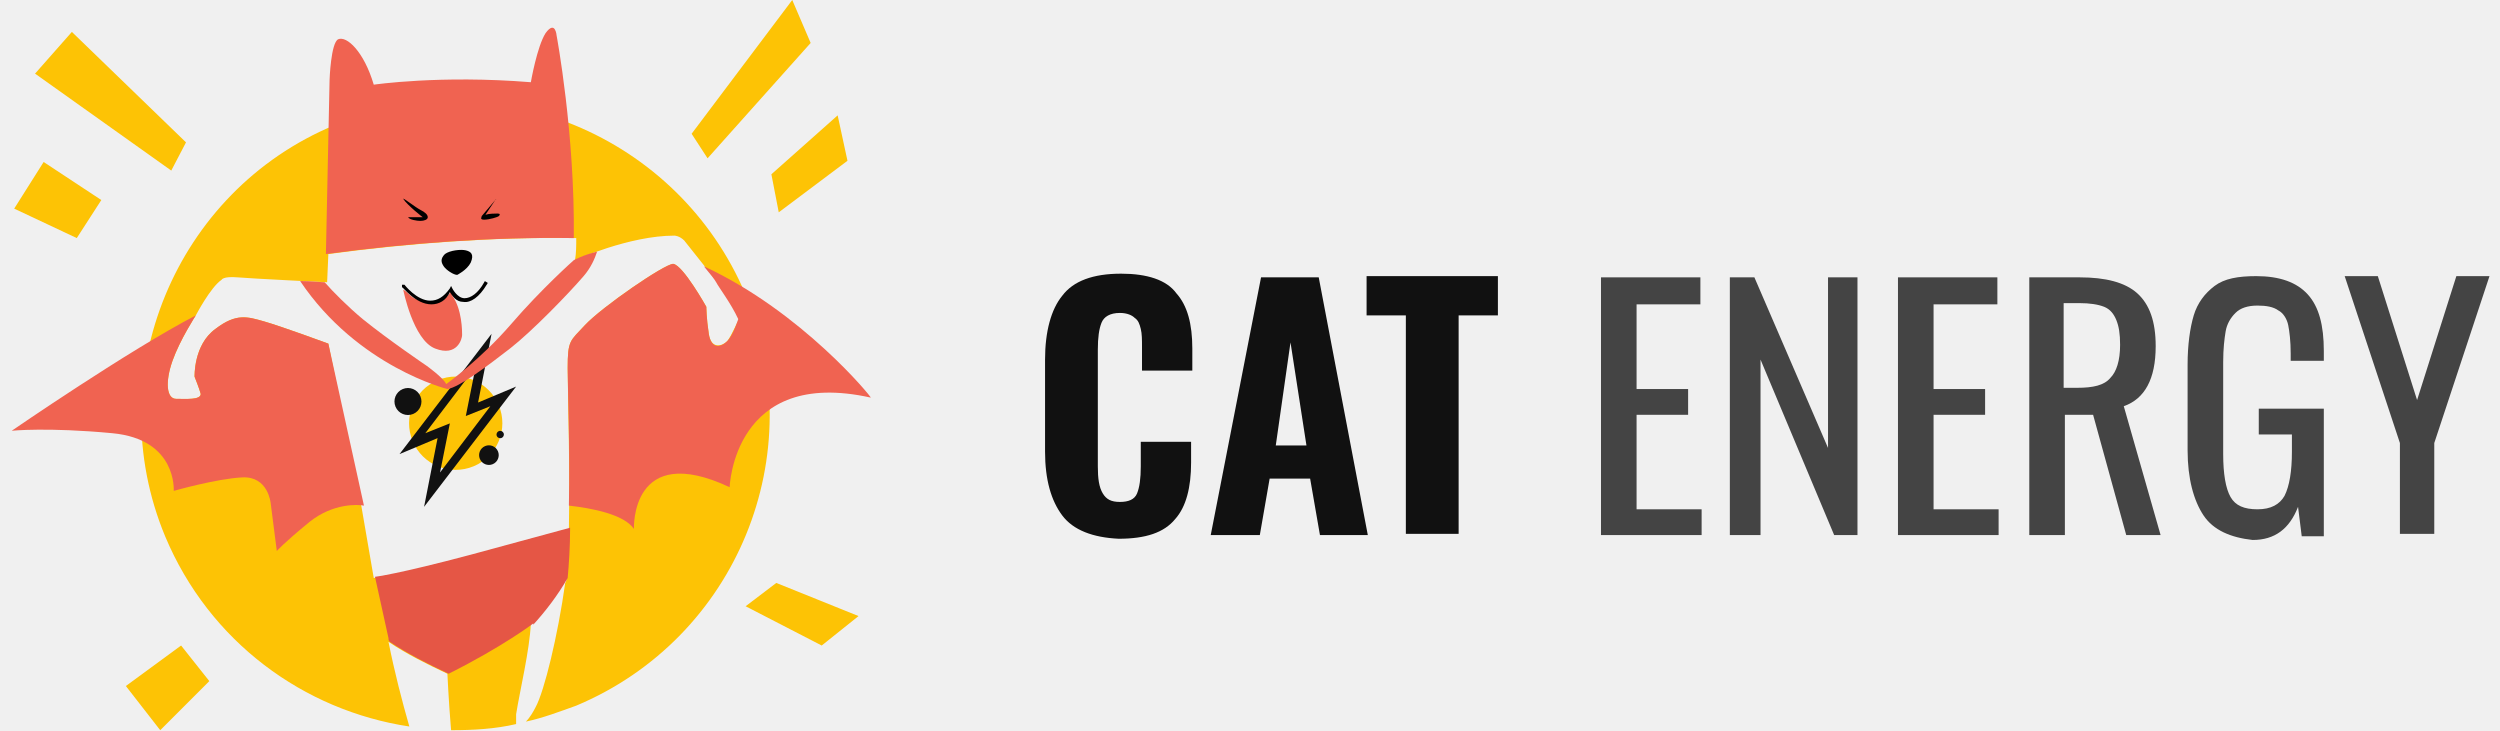
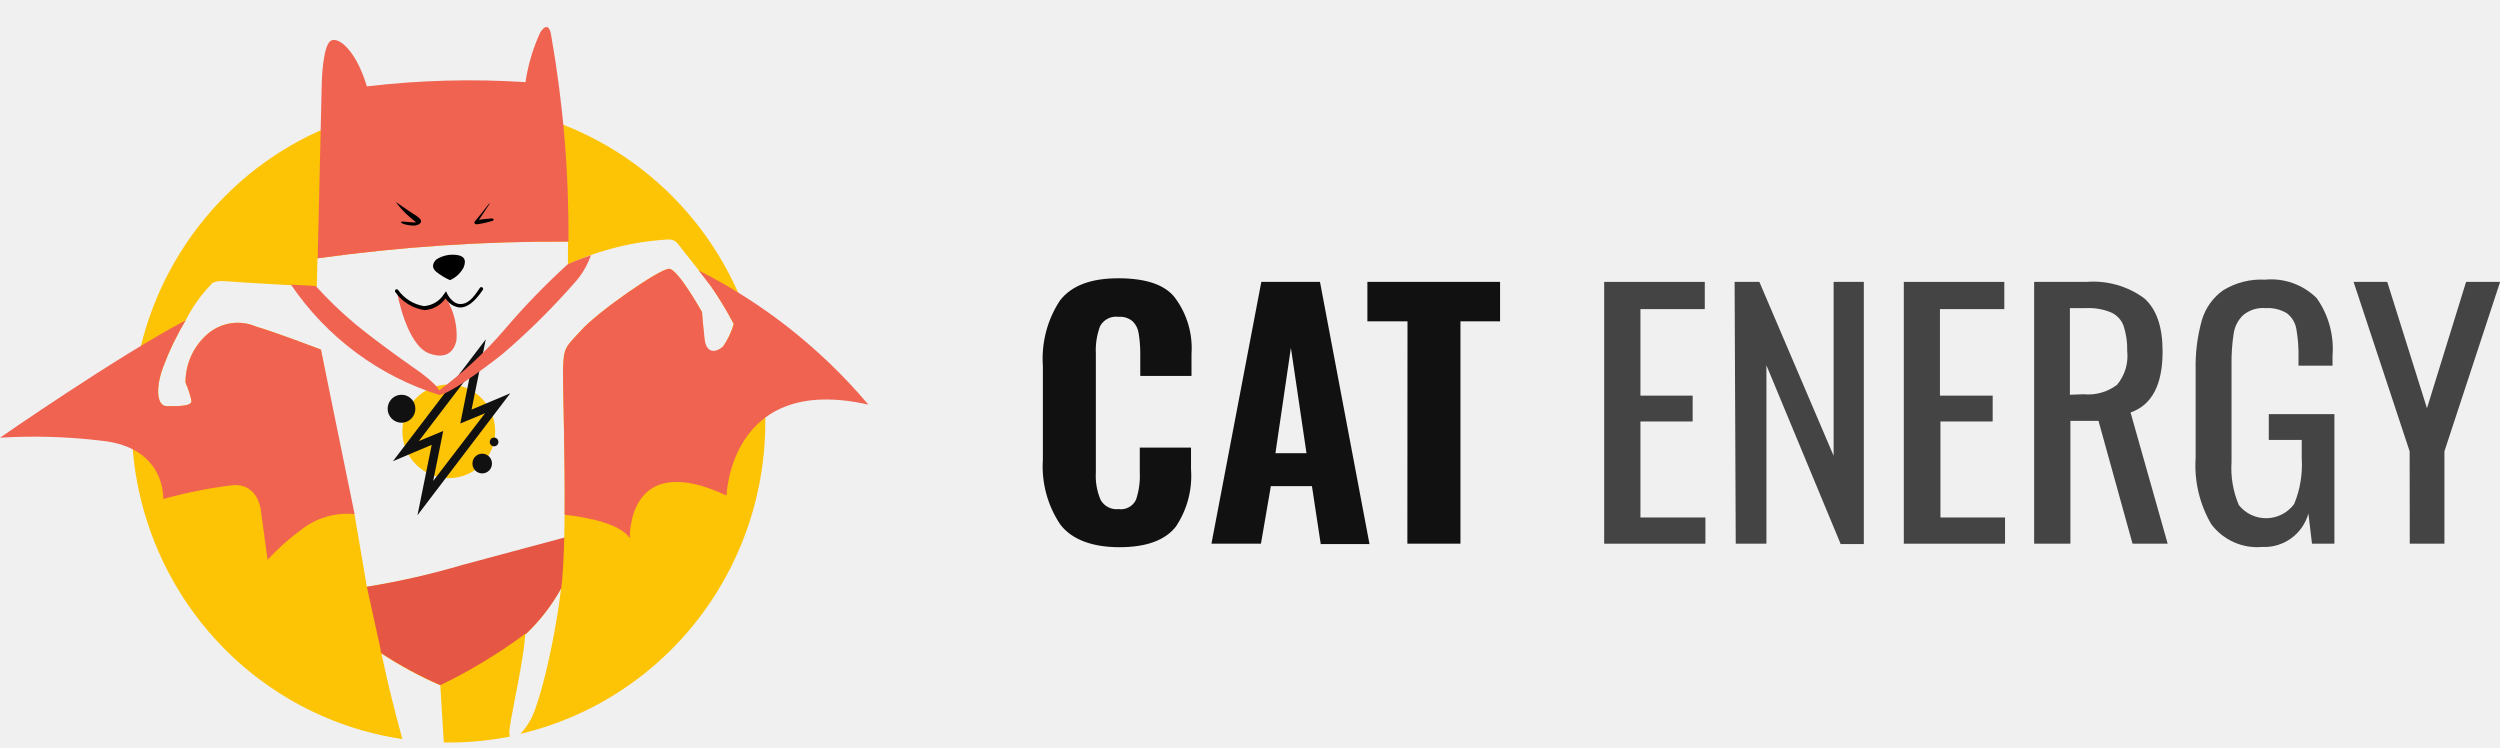
- <svg xmlns="http://www.w3.org/2000/svg" version="1.1" id="Layer_1" x="0px" y="0px" viewBox="0 0 202 59.5" style="enable-background:new 0 0 202 59.5;" xml:space="preserve" width="202" height="59">
-   <style type="text/css">
-     .st0 {
-       fill: #FDC305;
-     }
-     .st1 {
-       fill: #F06351;
-     }
-     .st2 {
-       fill: #E55645;
-     }
-     .st3 {
-       fill: #111111;
-     }
-     .st4 {
-       fill: #444444;
-     }
-   </style>
-   <path class="st0" d="M59.9,24c-5.5-13-20.5-19.2-33.5-13.8S7.2,30.7,12.6,43.7c3.6,8.6,11.3,14.2,19.9,15.5   c-0.6-2.1-1.2-4.4-1.7-6.9c1.5,1,3.1,1.8,4.8,2.6c0,0,0,0,0,0c0,0,0.1,2.2,0.3,4.6c1.8,0,3.6-0.1,5.3-0.5c0-0.2,0-0.4,0-0.8   c0.3-1.9,1.1-5.2,1.2-7.4c1.1-1.1,2.1-2.3,2.9-3.7c0,0,0,0,0,0c0,0.1,0,0.3-0.1,0.4c-0.6,4.3-1.7,8.8-2.4,10.1   c-0.2,0.4-0.5,0.9-0.8,1.2c1.4-0.3,2.7-0.8,4.1-1.3C59.2,52,65.3,37,59.9,24z M58.4,27.8c-0.4,0.4-1.3,0.7-1.5-0.6S56.7,25,56.7,25   s-1.9-3.4-2.7-3.5c-0.7,0-5.8,3.5-7.2,5c-1.2,1.3-1.4,1.2-1.4,3.5c0,1.7,0.2,8.2,0.1,13.1v0v0c0,0-2.2,0.6-8.1,2.2   c-6,1.6-7.8,1.8-7.8,1.8l-1-5.8c0,0,0,0,0,0c0,0,0,0,0,0c0,0,0,0,0,0c0,0,0,0,0,0c0,0,0,0,0,0c0,0,0,0,0,0L25.9,28   c0,0-3.8-1.4-5.2-1.8c-1.4-0.4-2.3-0.7-4,0.6c-1.8,1.3-1.7,3.9-1.7,3.9s0.4,1,0.5,1.4c0,0.5-1.2,0.4-2,0.4s-0.9-1.4-0.3-3.1   c0.6-1.7,1.9-3.7,1.9-3.7s1.2-2.3,2.1-2.9c0,0,0.1-0.3,1.3-0.2c1.1,0.1,7.3,0.4,7.3,0.4l0.1-2.3c6.7-0.9,13.5-1.4,20.2-1.3   c0,0.6,0,1.2-0.1,1.8c0,0,4.4-2,8.1-2c0,0,0.4,0,0.8,0.4c0.3,0.4,2.4,3,2.7,3.4c0.2,0.4,1.2,1.7,1.8,3C59.3,26,58.8,27.3,58.4,27.8z   " />
-   <path class="st1" d="M56.5,21.7c0.5,0.6,0.9,1.1,1,1.3c0.2,0.4,1.2,1.7,1.8,3c0,0-0.4,1.3-0.9,1.8s-1.3,0.7-1.5-0.6S56.7,25,56.7,25   s-1.9-3.4-2.7-3.5c-0.7,0-5.8,3.5-7.2,5c-1.2,1.3-1.4,1.2-1.4,3.5c0,1.5,0.2,6.6,0.1,11.2c1.8,0.2,4.5,0.7,5.3,1.9   c0,0-0.3-7.2,7.8-3.4c0,0,0.3-9.8,11.5-7.3C70.2,32.4,64.5,25.4,56.5,21.7z" />
-   <path class="st1" d="M45.9,19.4c0.1-8.5-1.4-16.5-1.4-16.5s-0.1-1.3-0.9-0.2c-0.7,1.1-1.2,4-1.2,4C35,6.1,29.6,6.9,29.6,6.9   c-0.8-2.7-2.2-4-2.9-3.7C26.1,3.5,26,6.5,26,6.5l-0.3,14.2C32.4,19.8,39.2,19.3,45.9,19.4z" />
-   <path class="st2" d="M45.4,47.1c0.1-1.1,0.2-2.5,0.2-4.1c0,0-2.2,0.6-8.1,2.2c-6,1.6-7.8,1.8-7.8,1.8l1.1,5c0,0.1,0,0.2,0.1,0.3   c1.5,1,3.1,1.8,4.8,2.6c4.4-2.2,6.9-4.1,6.9-4.1c0,0,0,0,0,0.1C43.6,49.8,44.6,48.5,45.4,47.1z" />
-   <path d="M32,16.2c0-0.1,1,0.7,1.4,0.9c0.4,0.2,0.6,0.4,0.6,0.6c0,0.2-0.3,0.3-0.6,0.3s-0.9-0.1-1-0.3c0,0,0.6,0,0.9,0h0.3   C33.7,17.8,32.3,16.7,32,16.2z" />
-   <path d="M39.5,16.3c0,0-1.1,1.3-1.1,1.3c0,0.1-0.2,0.3,0.2,0.3c0.4,0,1.1-0.2,1.2-0.3c0.1-0.1,0.1-0.2-0.1-0.2c-0.2,0-0.7,0-1,0.1   L39.5,16.3C39.6,16.3,39.6,16.2,39.5,16.3z" />
-   <path d="M36.4,22.4c0,0,0.8-0.4,1.1-1c0.3-0.7,0-0.9-0.4-1s-1.3,0-1.7,0.3c-0.4,0.4-0.3,0.7-0.1,1C35.5,22,36.1,22.4,36.4,22.4z" />
-   <path class="st1" d="M35.9,23.7c0,0-0.2,0.4-0.5,0.6c-0.2,0.2-0.6,0.4-1,0.4c-0.6,0-1.1-0.2-1.5-0.4c-0.2-0.1-0.4-0.3-0.5-0.4   c-0.2-0.2-0.4-0.3-0.4-0.3s0.8,4.1,2.6,4.8c1.8,0.7,2.2-0.8,2.2-1.1c0-0.3,0-2.1-0.8-3.2C36.1,23.6,36,23.8,35.9,23.7z" />
-   <g>
-     <path d="M34.3,24.8C34.3,24.8,34.3,24.8,34.3,24.8c-1.3,0-2.3-1.4-2.4-1.4c0-0.1,0-0.2,0-0.2c0.1,0,0.2,0,0.2,0c0,0,1,1.3,2.1,1.3     c0,0,0,0,0,0c0.6,0,1.1-0.3,1.6-1l0.1-0.2l0.1,0.2c0,0,0.4,0.8,1,0.8c0.5,0,1.1-0.4,1.6-1.3c0-0.1,0.1-0.1,0.2,0     c0.1,0,0.1,0.1,0,0.2c-0.6,1-1.3,1.5-1.9,1.4c-0.6,0-0.9-0.5-1.1-0.8C35.5,24.5,34.9,24.8,34.3,24.8z" />
+ <svg xmlns="http://www.w3.org/2000/svg" width="174" height="52" viewBox="0 0 174 52" fill="none">
+   <g clip-path="url(#clip0_3398_487)">
+     <path d="M51.582 20.854C50.097 17.265 47.705 14.131 44.646 11.765C41.586 9.399 37.965 7.883 34.143 7.368C30.321 6.853 26.433 7.357 22.865 8.831C19.297 10.304 16.174 12.695 13.807 15.765C11.44 18.835 9.912 22.478 9.376 26.329C8.84 30.18 9.313 34.106 10.75 37.715C12.186 41.324 14.535 44.491 17.562 46.899C20.59 49.307 24.19 50.873 28.005 51.44C27.505 49.624 26.997 47.617 26.549 45.488C27.852 46.34 29.224 47.082 30.649 47.703C30.649 47.703 30.753 49.58 30.89 51.675C32.431 51.701 33.97 51.564 35.482 51.266C35.443 51.048 35.443 50.824 35.482 50.606C35.732 48.981 36.421 46.053 36.559 44.167C37.552 43.23 38.395 42.142 39.057 40.943L39.005 41.326C38.531 45.027 37.541 48.981 36.938 50.076C36.742 50.438 36.502 50.774 36.223 51.075C39.341 50.337 42.263 48.924 44.785 46.934C47.308 44.943 49.372 42.423 50.833 39.548C52.294 36.673 53.118 33.512 53.247 30.284C53.377 27.056 52.808 23.838 51.582 20.854ZM50.316 24.147C49.937 24.521 49.153 24.773 49.023 23.643C48.894 22.514 48.86 21.723 48.86 21.723C48.86 21.723 47.197 18.742 46.577 18.708C45.957 18.673 41.555 21.723 40.392 23.052C39.384 24.173 39.186 24.095 39.186 26.067C39.186 27.553 39.376 33.167 39.272 37.459L32.251 39.345C30.045 39.983 27.801 40.483 25.532 40.839L24.671 35.773H24.55L22.336 24.33C22.336 24.33 19.054 23.078 17.848 22.74C17.282 22.49 16.657 22.408 16.046 22.505C15.436 22.602 14.865 22.874 14.403 23.287C13.931 23.704 13.553 24.218 13.296 24.796C13.039 25.373 12.908 25.999 12.912 26.632C13.095 27.036 13.233 27.459 13.326 27.892C13.369 28.309 12.292 28.266 11.603 28.266C10.914 28.266 10.81 27.015 11.353 25.546C11.777 24.417 12.301 23.329 12.921 22.296C13.387 21.374 13.988 20.527 14.704 19.785C14.704 19.785 14.825 19.49 15.781 19.577C16.737 19.664 22.052 19.95 22.052 19.95L22.095 17.978C27.872 17.173 33.699 16.784 39.531 16.814C39.531 17.344 39.531 17.874 39.531 18.404C41.739 17.387 44.118 16.797 46.542 16.666C46.672 16.663 46.801 16.692 46.917 16.751C47.032 16.81 47.132 16.897 47.206 17.005C47.499 17.378 49.282 19.611 49.489 19.933C50.068 20.768 50.594 21.638 51.065 22.54C50.904 23.11 50.651 23.651 50.316 24.139V24.147Z" fill="#FDC305" />
+     <path d="M48.636 18.829C49.041 19.351 49.394 19.811 49.498 19.95C50.077 20.785 50.603 21.656 51.074 22.557C50.91 23.109 50.66 23.631 50.333 24.104C49.954 24.477 49.17 24.729 49.041 23.6C48.912 22.47 48.86 21.723 48.86 21.723C48.86 21.723 47.198 18.742 46.578 18.708C45.957 18.673 41.555 21.723 40.392 23.052C39.385 24.173 39.186 24.095 39.186 26.067C39.186 27.371 39.333 31.846 39.298 35.825C40.858 35.999 43.149 36.434 43.838 37.459C43.838 37.459 43.588 31.22 50.566 34.487C50.566 34.487 50.807 25.981 60.438 28.162C57.164 24.284 53.151 21.111 48.636 18.829Z" fill="#F06351" />
+     <path d="M39.565 16.814C39.6 11.999 39.197 7.191 38.359 2.45C38.359 2.45 38.23 1.321 37.61 2.242C37.098 3.343 36.75 4.514 36.576 5.717C32.894 5.479 29.198 5.578 25.533 6.013C24.826 3.623 23.62 2.537 23.043 2.824C22.466 3.111 22.397 5.674 22.397 5.674L22.113 17.978C27.896 17.172 33.728 16.783 39.565 16.814Z" fill="#F06351" />
+     <path d="M39.065 40.943C39.177 40.014 39.237 38.78 39.272 37.416L32.252 39.301C30.046 39.955 27.802 40.468 25.533 40.839L26.489 45.184C26.489 45.279 26.489 45.375 26.549 45.47C27.852 46.323 29.224 47.064 30.649 47.686C32.733 46.681 34.717 45.48 36.576 44.097V44.15C37.565 43.217 38.404 42.135 39.065 40.943Z" fill="#E55645" />
+     <path d="M27.566 14.094C27.523 14.007 28.427 14.685 28.78 14.893C29.133 15.102 29.306 15.258 29.306 15.406C29.306 15.554 29.082 15.701 28.772 15.701C28.462 15.701 27.979 15.597 27.91 15.475C27.841 15.354 28.427 15.475 28.72 15.475H28.97C28.439 15.084 27.967 14.619 27.566 14.094Z" fill="black" />
+     <path d="M34.026 14.189C34.026 14.189 33.165 15.302 33.087 15.354C33.01 15.406 32.941 15.649 33.251 15.606C33.607 15.552 33.959 15.471 34.302 15.362C34.397 15.31 34.362 15.189 34.199 15.206C34.035 15.223 33.613 15.249 33.337 15.302L34.069 14.198C34.069 14.198 34.095 14.094 34.026 14.189Z" fill="black" />
+     <path d="M31.322 19.498C31.721 19.321 32.051 19.016 32.26 18.63C32.502 18.056 32.26 17.839 31.881 17.761C31.36 17.665 30.822 17.77 30.374 18.056C30.038 18.378 30.081 18.69 30.374 18.925C30.665 19.155 30.983 19.348 31.322 19.498Z" fill="black" />
+     <path d="M31.011 20.593C30.912 20.79 30.778 20.967 30.615 21.115C30.37 21.314 30.068 21.429 29.754 21.445C29.279 21.492 28.805 21.355 28.427 21.062C28.253 20.96 28.099 20.828 27.971 20.672C27.884 20.577 27.779 20.503 27.66 20.454C27.66 20.454 28.306 24.026 29.874 24.599C31.442 25.172 31.735 23.939 31.778 23.608C31.83 22.62 31.584 21.638 31.072 20.793C31.072 20.532 31.054 20.706 31.011 20.593Z" fill="#F06351" />
+     <path d="M29.547 21.584C29.144 21.525 28.757 21.385 28.409 21.172C28.061 20.958 27.759 20.676 27.523 20.341C27.502 20.317 27.49 20.287 27.49 20.254C27.49 20.222 27.502 20.192 27.523 20.168C27.534 20.156 27.547 20.147 27.562 20.14C27.577 20.134 27.593 20.131 27.609 20.131C27.625 20.131 27.641 20.134 27.655 20.14C27.67 20.147 27.684 20.156 27.695 20.168C27.908 20.469 28.178 20.725 28.491 20.921C28.802 21.116 29.15 21.247 29.512 21.306C29.799 21.284 30.077 21.194 30.323 21.043C30.568 20.892 30.775 20.684 30.925 20.437L31.046 20.272L31.132 20.463C31.132 20.463 31.459 21.123 31.993 21.158C32.527 21.193 32.906 20.793 33.397 20.037C33.416 20.01 33.444 19.99 33.476 19.984C33.509 19.977 33.542 19.984 33.57 20.003C33.597 20.021 33.616 20.05 33.623 20.082C33.629 20.115 33.622 20.149 33.604 20.176C33.03 21.028 32.487 21.436 31.976 21.401C31.779 21.375 31.589 21.304 31.422 21.195C31.255 21.085 31.115 20.939 31.011 20.767C30.843 21.005 30.624 21.201 30.37 21.342C30.117 21.484 29.836 21.566 29.547 21.584Z" fill="black" />
+     <path d="M31.235 33.279C33.019 33.279 34.465 31.821 34.465 30.021C34.465 28.221 33.019 26.763 31.235 26.763C29.451 26.763 28.005 28.221 28.005 30.021C28.005 31.821 29.451 33.279 31.235 33.279Z" fill="#FDC305" />
+     <path d="M35.516 27.371L32.82 28.509L33.811 23.617L27.35 32.098L30.047 30.959L29.056 35.86L35.516 27.371ZM29.151 30.699L32.734 25.998L32.036 29.474L33.759 28.761L30.15 33.471L30.848 29.995L29.151 30.699Z" fill="#111111" />
+     <path d="M27.945 29.422C28.477 29.422 28.91 28.986 28.91 28.448C28.91 27.911 28.477 27.475 27.945 27.475C27.412 27.475 26.98 27.911 26.98 28.448C26.98 28.986 27.412 29.422 27.945 29.422Z" fill="#111111" />
+     <path d="M33.561 32.949C33.937 32.949 34.242 32.642 34.242 32.263C34.242 31.884 33.937 31.576 33.561 31.576C33.185 31.576 32.881 31.884 32.881 32.263C32.881 32.642 33.185 32.949 33.561 32.949Z" fill="#111111" />
+     <path d="M34.388 31.064C34.555 31.064 34.69 30.928 34.69 30.76C34.69 30.592 34.555 30.456 34.388 30.456C34.222 30.456 34.087 30.592 34.087 30.76C34.087 30.928 34.222 31.064 34.388 31.064Z" fill="#111111" />
+     <path d="M39.522 18.386C37.967 19.8 36.503 21.312 35.138 22.913C33.778 24.503 32.243 25.931 30.564 27.171C30.374 26.71 29.159 25.85 29.159 25.85C29.159 25.85 26.454 23.982 24.68 22.514C23.721 21.708 22.817 20.837 21.975 19.907L20.252 19.811C22.739 23.476 26.383 26.183 30.589 27.492C31.33 27.371 33.415 25.868 34.974 24.642C36.819 23.06 38.546 21.344 40.143 19.507C40.572 18.993 40.904 18.404 41.125 17.769C40.143 18.099 39.522 18.386 39.522 18.386Z" fill="#F06351" />
+     <path d="M22.337 24.33C22.337 24.33 19.055 23.078 17.849 22.74C17.282 22.49 16.657 22.408 16.047 22.505C15.436 22.602 14.866 22.874 14.403 23.287C13.931 23.704 13.554 24.218 13.296 24.796C13.039 25.373 12.908 25.999 12.913 26.632C13.095 27.036 13.233 27.459 13.326 27.892C13.369 28.309 12.293 28.266 11.603 28.266C10.914 28.266 10.811 27.015 11.354 25.546C11.777 24.417 12.302 23.329 12.921 22.296C8.227 24.764 0 30.464 0 30.464C2.353 30.321 4.714 30.391 7.055 30.673C11.578 31.133 11.362 34.731 11.362 34.731C12.953 34.288 14.574 33.966 16.212 33.766C18.038 33.645 18.168 35.608 18.168 35.608L18.624 38.962C19.317 38.206 20.082 37.519 20.907 36.912C21.97 36.053 23.324 35.648 24.68 35.782L22.337 24.33Z" fill="#F06351" />
+     <path d="M73.79 36.495C72.903 35.168 72.478 33.581 72.584 31.985V25.468C72.472 23.86 72.89 22.259 73.773 20.915C74.571 19.878 75.935 19.362 77.864 19.368C79.794 19.374 81.1 19.829 81.784 20.732C82.617 21.852 83.023 23.237 82.929 24.634V26.163H79.363V24.503C79.358 24.067 79.321 23.631 79.251 23.2C79.208 22.888 79.066 22.599 78.846 22.375C78.711 22.257 78.553 22.168 78.383 22.113C78.213 22.058 78.034 22.038 77.856 22.053C77.6 22.015 77.339 22.056 77.108 22.173C76.876 22.29 76.686 22.475 76.564 22.705C76.337 23.315 76.237 23.966 76.271 24.616V32.889C76.231 33.544 76.347 34.199 76.607 34.8C76.731 35.017 76.915 35.193 77.137 35.305C77.359 35.418 77.609 35.463 77.856 35.434C78.098 35.469 78.345 35.425 78.562 35.31C78.778 35.195 78.953 35.013 79.062 34.791C79.27 34.18 79.361 33.534 79.329 32.889V31.151H82.895V32.654C83 34.072 82.626 35.483 81.835 36.66C81.077 37.615 79.768 38.085 77.907 38.085C76.047 38.085 74.591 37.563 73.79 36.495Z" fill="#111111" />
+     <path d="M87.788 19.62H91.871L95.317 37.867H91.923L91.311 33.836H88.451L87.762 37.841H84.317L87.788 19.62ZM90.932 31.542L89.847 24.208L88.77 31.542H90.932Z" fill="#111111" />
+     <path d="M97.962 22.366H95.171V19.62H104.405V22.366H101.648V37.841H97.953L97.962 22.366Z" fill="#111111" />
+     <path d="M111.65 19.62H118.653V21.514H114.174V27.536H117.809V29.335H114.174V36.017H118.696V37.841H111.65V19.62Z" fill="#444444" />
+     <path d="M120.729 19.62H122.452L127.62 31.724V19.62H129.722V37.867H128.111L122.943 25.424V37.841H120.807L120.729 19.62Z" fill="#444444" />
+     <path d="M132.505 19.62H139.499V21.514H135.02V27.536H138.69V29.335H135.055V36.017H139.551V37.841H132.505V19.62Z" fill="#444444" />
+     <path d="M141.576 19.62H145.211C146.643 19.504 148.07 19.907 149.234 20.758C150.095 21.514 150.517 22.748 150.517 24.46C150.517 26.777 149.773 28.194 148.286 28.709L150.87 37.841H148.424L146.055 29.291H144.1V37.841H141.576V19.62ZM145.021 27.44C145.851 27.521 146.681 27.286 147.347 26.78C147.618 26.457 147.82 26.081 147.942 25.676C148.063 25.271 148.101 24.846 148.053 24.425C148.071 23.836 147.986 23.248 147.804 22.687C147.73 22.481 147.615 22.291 147.467 22.13C147.319 21.969 147.141 21.839 146.942 21.749C146.383 21.518 145.78 21.414 145.176 21.445H144.065V27.475L145.021 27.44Z" fill="#444444" />
+     <path d="M153.911 36.495C153.088 35.093 152.707 33.471 152.817 31.846V25.763C152.788 24.59 152.933 23.418 153.248 22.288C153.497 21.438 154.026 20.699 154.747 20.194C155.618 19.664 156.626 19.41 157.641 19.464C158.298 19.401 158.961 19.483 159.582 19.705C160.204 19.927 160.771 20.284 161.242 20.75C162.068 21.918 162.459 23.343 162.344 24.773V25.451H159.976V24.886C159.992 24.21 159.94 23.535 159.821 22.87C159.742 22.444 159.509 22.063 159.166 21.801C158.719 21.535 158.202 21.411 157.684 21.445C157.122 21.396 156.562 21.571 156.125 21.931C155.768 22.273 155.534 22.726 155.462 23.218C155.353 23.933 155.304 24.657 155.315 25.381V32.15C155.247 33.178 155.421 34.209 155.824 35.156C156.057 35.448 156.354 35.681 156.691 35.84C157.028 35.998 157.396 36.076 157.768 36.068C158.139 36.061 158.504 35.968 158.835 35.796C159.165 35.624 159.452 35.379 159.674 35.078C160.089 34.076 160.269 32.99 160.2 31.907V30.621H157.908V28.822H162.474V37.841H160.914L160.665 35.747C160.467 36.443 160.042 37.051 159.459 37.472C158.876 37.893 158.168 38.103 157.452 38.067C156.778 38.127 156.1 38.014 155.481 37.739C154.862 37.465 154.322 37.036 153.911 36.495Z" fill="#444444" />
+     <path d="M167.711 31.411L163.809 19.62H166.152L168.917 28.414L171.639 19.62H174.008L170.132 31.411V37.841H167.72L167.711 31.411Z" fill="#444444" />
  </g>
-   <ellipse transform="matrix(0.9227 -0.3855 0.3855 0.9227 -10.5155 16.6462)" class="st0" cx="36.3" cy="34.5" rx="3.8" ry="3.8" />
-   <path class="st3" d="M41.2,31.5l-3.1,1.3l1.1-5.6l-7.5,9.8l3.1-1.3l-1.1,5.6L41.2,31.5z M33.8,35.3l4.1-5.4l-0.8,4l2-0.8L35,38.5   l0.8-4L33.8,35.3z" />
-   <ellipse transform="matrix(0.9227 -0.3855 0.3855 0.9227 -10.1149 15.0347)" class="st3" cx="32.4" cy="32.7" rx="1.1" ry="1.1" />
-   <ellipse transform="matrix(0.9227 -0.3855 0.3855 0.9227 -11.304 17.8881)" class="st3" cx="39" cy="37.1" rx="0.8" ry="0.8" />
-   <ellipse transform="matrix(0.9227 -0.3855 0.3855 0.9227 -10.5603 18.1253)" class="st3" cx="39.9" cy="35.4" rx="0.3" ry="0.3" />
-   <path class="st1" d="M45.9,21.2c0,0-2.6,2.3-5.1,5.2s-5.3,4.9-5.3,4.9c-0.2-0.5-1.6-1.5-1.6-1.5s-3.1-2.1-5.2-3.8   c-1.2-1-2.4-2.2-3.1-3c-0.3,0-1.1-0.1-2-0.1c4.7,7,12,8.8,12,8.8c0.9-0.1,3.3-1.9,5.1-3.3c1.8-1.4,4.8-4.5,6-5.9   c0.6-0.7,0.9-1.4,1.1-2C46.6,20.8,45.9,21.2,45.9,21.2z" />
-   <polygon class="st0" points="65.2,3.5 56.8,12.9 55.5,10.9 63.7,0 " />
-   <polygon class="st0" points="62.6,17.3 68.2,13.1 67.4,9.4 62,14.2 " />
-   <polygon class="st0" points="59.9,49.4 66.1,52.6 69.1,50.2 62.4,47.5 " />
-   <polygon class="st0" points="2,6 5,2.6 14.3,11.6 13.1,13.9 " />
-   <polygon class="st0" points="7.4,16.3 2.7,13.2 0.3,17 5.4,19.4 " />
-   <polygon class="st0" points="13.9,52.6 9.4,55.9 12.2,59.5 16.2,55.5 " />
-   <path class="st1" d="M25.9,28c0,0-3.8-1.4-5.2-1.8c-1.4-0.4-2.3-0.7-4,0.6c-1.8,1.3-1.7,3.9-1.7,3.9s0.4,1,0.5,1.4   c0,0.5-1.2,0.4-2,0.4s-0.9-1.4-0.3-3.1c0.6-1.7,1.9-3.7,1.9-3.7c-5.4,2.8-15,9.4-15,9.4s2.9-0.3,8.2,0.2c5.3,0.5,5,4.7,5,4.7   s3.5-1,5.6-1.1c2.1-0.1,2.3,2.1,2.3,2.1l0.5,3.9c0,0,0.5-0.6,2.7-2.4c1.9-1.5,3.9-1.4,4.4-1.3c0,0,0,0,0,0L25.9,28z" />
-   <g>
-     <path class="st3" d="M85.7,42c-0.9-1.2-1.4-2.9-1.4-5.2v-7.5c0-2.3,0.5-4.1,1.4-5.2c0.9-1.2,2.5-1.8,4.8-1.8c2.1,0,3.7,0.5,4.5,1.6     c0.9,1,1.3,2.5,1.3,4.5v1.8h-4.1v-1.9c0-0.6,0-1.1-0.1-1.5c-0.1-0.4-0.2-0.7-0.5-0.9c-0.2-0.2-0.6-0.4-1.2-0.4     c-0.8,0-1.3,0.3-1.5,0.8c-0.2,0.5-0.3,1.2-0.3,2.2v9.5c0,1,0.1,1.7,0.4,2.2c0.3,0.5,0.7,0.7,1.4,0.7c0.7,0,1.2-0.2,1.4-0.7     c0.2-0.5,0.3-1.2,0.3-2.2v-2h4.1v1.7c0,2-0.4,3.6-1.3,4.6c-0.9,1.1-2.4,1.6-4.6,1.6C88.2,43.8,86.6,43.2,85.7,42z" />
-     <path class="st3" d="M101.9,22.6h4.7l4,21h-3.9l-0.8-4.6h-3.3l-0.8,4.6h-4L101.9,22.6z M105.6,36.3l-1.3-8.4l-1.2,8.4H105.6z" />
-     <path class="st3" d="M113.7,25.7h-3.2v-3.2h10.7v3.2H118v17.8h-4.3V25.7z" />
-     <path class="st4" d="M129.6,22.6h8.1v2.2h-5.2v6.9h4.2v2.1h-4.2v7.7h5.3v2.1h-8.2V22.6z" />
-     <path class="st4" d="M140.1,22.6h2l6,13.9V22.6h2.4v21h-1.9l-6-14.3v14.3h-2.5V22.6z" />
-     <path class="st4" d="M153.8,22.6h8.1v2.2h-5.2v6.9h4.2v2.1h-4.2v7.7h5.3v2.1h-8.2V22.6z" />
-     <path class="st4" d="M164.4,22.6h4.2c2.1,0,3.7,0.4,4.7,1.3c1,0.9,1.5,2.3,1.5,4.3c0,2.7-0.9,4.3-2.6,4.9l3,10.5h-2.8l-2.7-9.8     h-2.3v9.8h-2.9V22.6z M168.4,31.6c1.3,0,2.2-0.2,2.7-0.8c0.5-0.5,0.8-1.4,0.8-2.7c0-0.9-0.1-1.5-0.3-2c-0.2-0.5-0.5-0.9-1-1.1     c-0.5-0.2-1.2-0.3-2-0.3h-1.3v6.9H168.4z" />
-     <path class="st4" d="M178.7,42c-0.8-1.2-1.3-3-1.3-5.3v-7c0-1.6,0.2-3,0.5-4c0.3-1,0.9-1.8,1.7-2.4c0.8-0.6,1.9-0.8,3.4-0.8     c1.9,0,3.3,0.5,4.2,1.5c0.9,1,1.3,2.5,1.3,4.6v0.8h-2.7v-0.6c0-1-0.1-1.8-0.2-2.3c-0.1-0.5-0.4-1-0.8-1.2c-0.4-0.3-1-0.4-1.7-0.4     c-0.8,0-1.4,0.2-1.8,0.6c-0.4,0.4-0.7,0.9-0.8,1.5c-0.1,0.6-0.2,1.4-0.2,2.5V37c0,1.6,0.2,2.8,0.6,3.5c0.4,0.7,1.1,1,2.2,1     c1.1,0,1.8-0.4,2.2-1.1c0.4-0.8,0.6-2,0.6-3.6v-1.4h-2.7v-2.1h5.3v10.4h-1.8l-0.3-2.4c-0.7,1.8-1.9,2.7-3.7,2.7     C180.9,43.8,179.5,43.2,178.7,42z" />
-     <path class="st4" d="M194.7,36.1l-4.5-13.6h2.7l3.2,10.1l3.2-10.1h2.7l-4.5,13.6v7.4h-2.8V36.1z" />
-   </g>
+   <defs>
+     <clipPath id="clip0_3398_487">
+       <rect width="174" height="51.683" fill="white" />
+     </clipPath>
+   </defs>
</svg>
